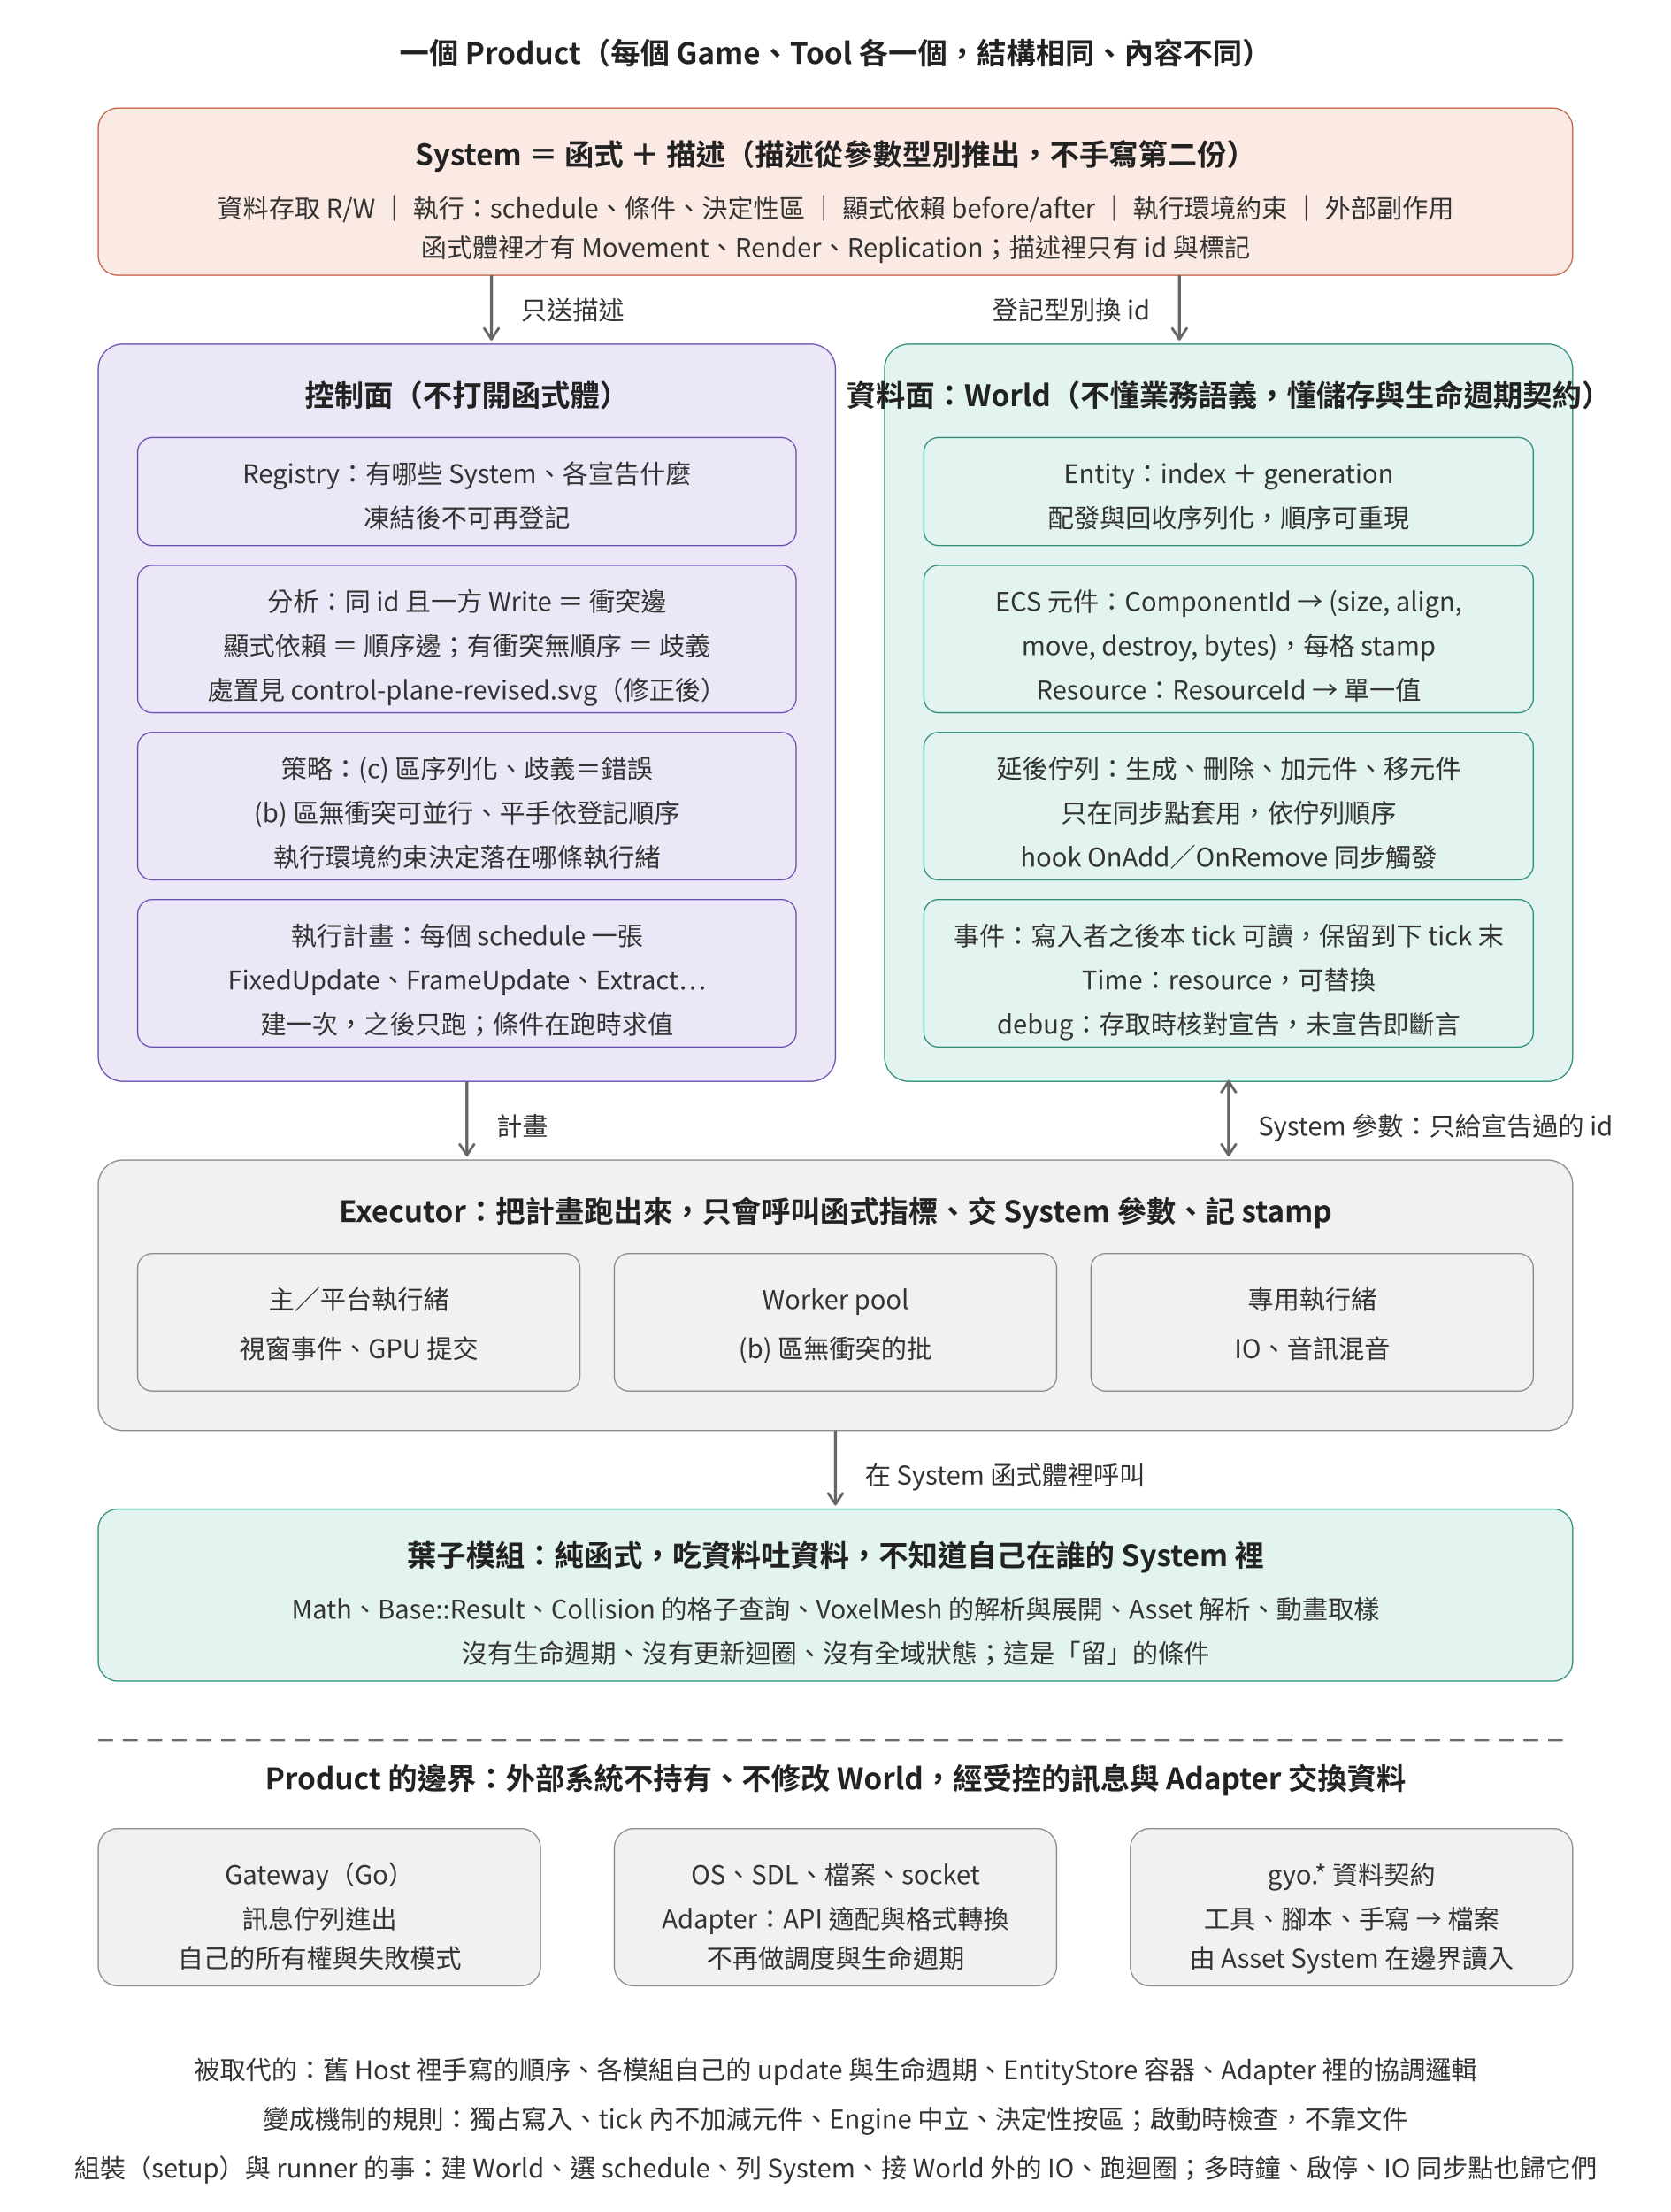
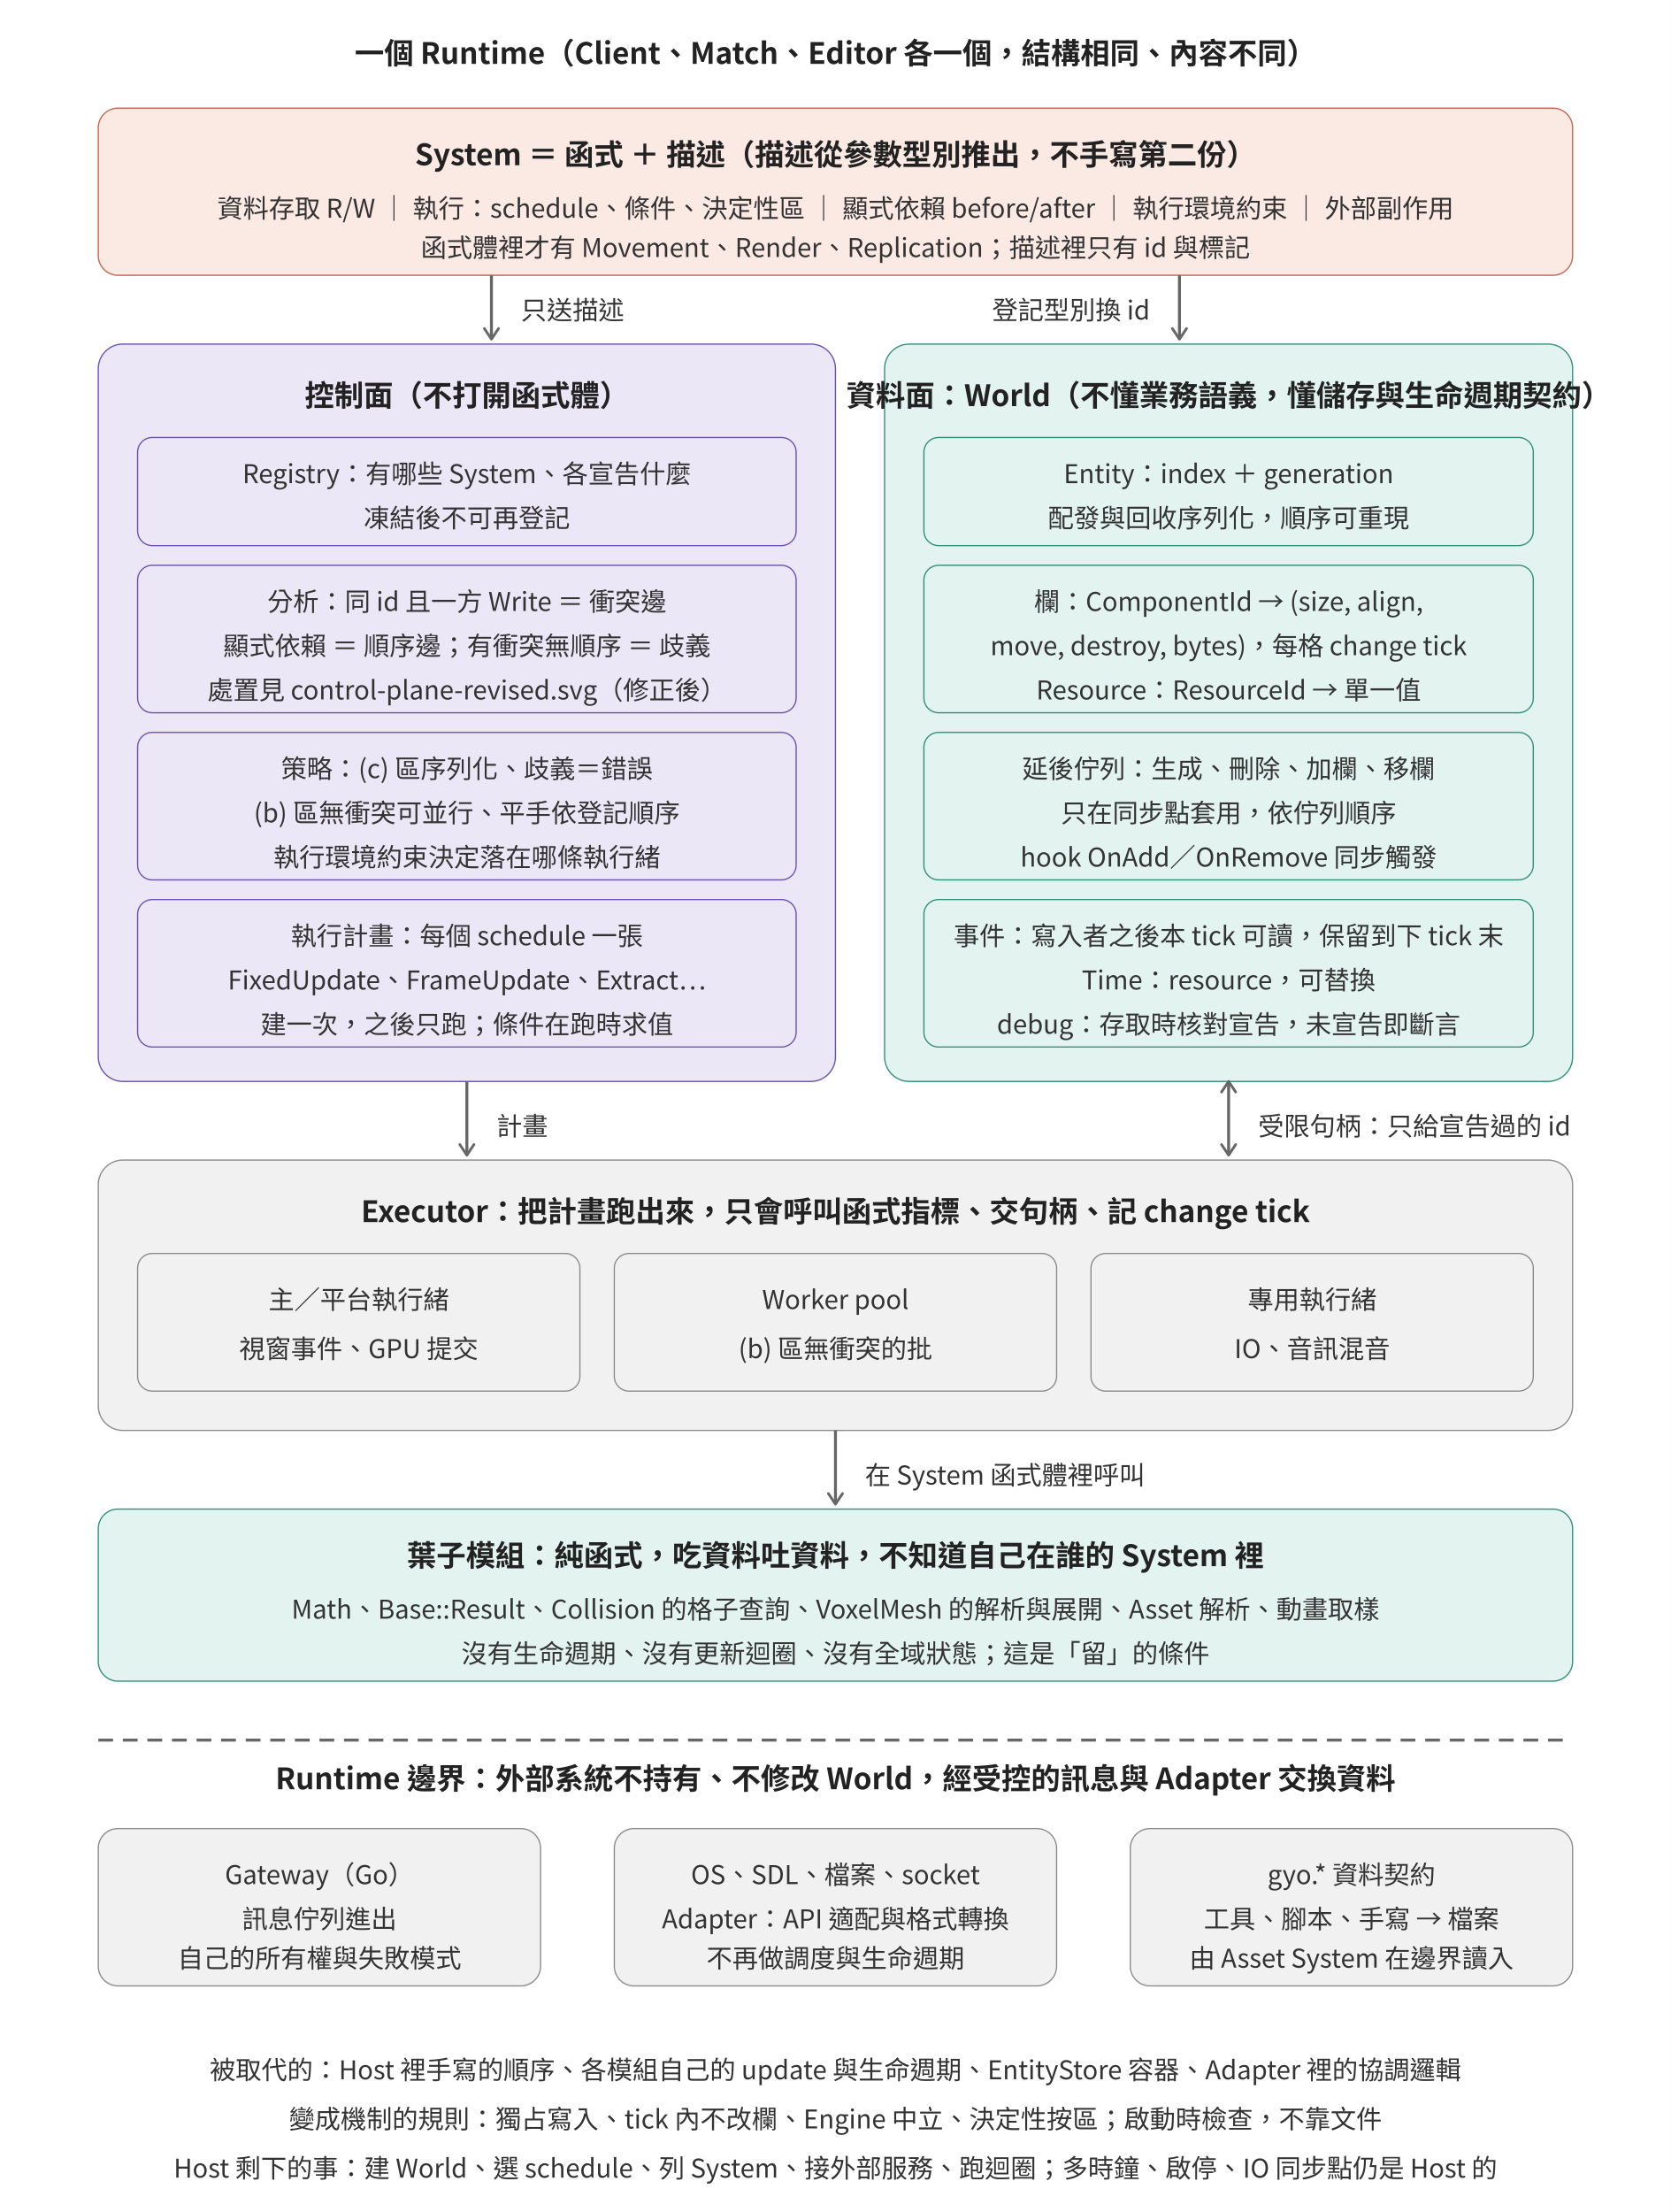
<svg xmlns="http://www.w3.org/2000/svg" width="680" viewBox="0 0 680 900" role="img">
  <style>
  svg { font-family: -apple-system, "Segoe UI", "Noto Sans CJK TC", "PingFang TC", sans-serif; }
  .c-coral  { fill: #fbe9e4; stroke: #c4654a; }
  .c-teal   { fill: #e3f3ef; stroke: #2f8f7a; }
  .c-purple { fill: #ece7f6; stroke: #6b4fb3; }
  .c-gray   { fill: #f1f1f1; stroke: #8a8a8a; }
  .th { fill: #222; stroke: none; font-size: 12px; font-weight: 600; }
  .ts { fill: #333; stroke: none; font-size: 10.5px; }
  .arr { stroke: #666; fill: none; stroke-width: 1.2; }
  rect[fill="none"] { fill: none; }
</style>
  <rect width="680" height="900" fill="#ffffff" />
  <defs>
    <marker id="a5" viewBox="0 0 10 10" refX="8" refY="5" markerWidth="6" markerHeight="6" orient="auto-start-reverse">
      <path d="M2 1L8 5L2 9" fill="none" stroke="#666" stroke-width="1.5" stroke-linecap="round" stroke-linejoin="round" />
    </marker>
  </defs>
-   <text class="th" x="340" y="26" text-anchor="middle">一個 Product（每個 Game、Tool 各一個，結構相同、內容不同）</text>
+   <text class="th" x="340" y="26" text-anchor="middle">一個 Runtime（Client、Match、Editor 各一個，結構相同、內容不同）</text>
  <g class="c-coral">
    <rect x="40" y="44" width="600" height="68" rx="8" stroke-width="0.5" />
    <text class="th" x="340" y="62" text-anchor="middle" dominant-baseline="central">System ＝ 函式 ＋ 描述（描述從參數型別推出，不手寫第二份）</text>
    <text class="ts" x="340" y="84" text-anchor="middle" dominant-baseline="central">資料存取 R/W ｜ 執行：schedule、條件、決定性區 ｜ 顯式依賴 before/after ｜ 執行環境約束 ｜ 外部副作用</text>
    <text class="ts" x="340" y="100" text-anchor="middle" dominant-baseline="central">函式體裡才有 Movement、Render、Replication；描述裡只有 id 與標記</text>
  </g>
  <line x1="200" y1="112" x2="200" y2="138" class="arr" marker-end="url(#a5)" />
  <text class="ts" x="212" y="130" text-anchor="start">只送描述</text>
  <line x1="480" y1="112" x2="480" y2="138" class="arr" marker-end="url(#a5)" />
  <text class="ts" x="468" y="130" text-anchor="end">登記型別換 id</text>
  <g class="c-purple">
    <rect x="40" y="140" width="300" height="300" rx="10" stroke-width="0.5" />
    <text class="th" x="190" y="160" text-anchor="middle" dominant-baseline="central">控制面（不打開函式體）</text>
    <rect x="56" y="178" width="268" height="44" rx="6" fill="none" stroke-width="0.5" />
    <text class="ts" x="190" y="192" text-anchor="middle" dominant-baseline="central">Registry：有哪些 System、各宣告什麼</text>
    <text class="ts" x="190" y="210" text-anchor="middle" dominant-baseline="central">凍結後不可再登記</text>
    <rect x="56" y="230" width="268" height="60" rx="6" fill="none" stroke-width="0.5" />
    <text class="ts" x="190" y="244" text-anchor="middle" dominant-baseline="central">分析：同 id 且一方 Write ＝ 衝突邊</text>
    <text class="ts" x="190" y="262" text-anchor="middle" dominant-baseline="central">顯式依賴 ＝ 順序邊；有衝突無順序 ＝ 歧義</text>
    <text class="ts" x="190" y="280" text-anchor="middle" dominant-baseline="central">處置見 control-plane-revised.svg（修正後）</text>
    <rect x="56" y="298" width="268" height="60" rx="6" fill="none" stroke-width="0.5" />
    <text class="ts" x="190" y="312" text-anchor="middle" dominant-baseline="central">策略：(c) 區序列化、歧義＝錯誤</text>
    <text class="ts" x="190" y="330" text-anchor="middle" dominant-baseline="central">(b) 區無衝突可並行、平手依登記順序</text>
    <text class="ts" x="190" y="348" text-anchor="middle" dominant-baseline="central">執行環境約束決定落在哪條執行緒</text>
    <rect x="56" y="366" width="268" height="60" rx="6" fill="none" stroke-width="0.5" />
    <text class="ts" x="190" y="380" text-anchor="middle" dominant-baseline="central">執行計畫：每個 schedule 一張</text>
    <text class="ts" x="190" y="398" text-anchor="middle" dominant-baseline="central">FixedUpdate、FrameUpdate、Extract…</text>
    <text class="ts" x="190" y="416" text-anchor="middle" dominant-baseline="central">建一次，之後只跑；條件在跑時求值</text>
  </g>
  <g class="c-teal">
    <rect x="360" y="140" width="280" height="300" rx="10" stroke-width="0.5" />
    <text class="th" x="500" y="160" text-anchor="middle" dominant-baseline="central">資料面：World（不懂業務語義，懂儲存與生命週期契約）</text>
    <rect x="376" y="178" width="248" height="44" rx="6" fill="none" stroke-width="0.5" />
    <text class="ts" x="500" y="192" text-anchor="middle" dominant-baseline="central">Entity：index ＋ generation</text>
    <text class="ts" x="500" y="210" text-anchor="middle" dominant-baseline="central">配發與回收序列化，順序可重現</text>
    <rect x="376" y="230" width="248" height="60" rx="6" fill="none" stroke-width="0.5" />
-     <text class="ts" x="500" y="244" text-anchor="middle" dominant-baseline="central">ECS 元件：ComponentId → (size, align,</text>
-     <text class="ts" x="500" y="262" text-anchor="middle" dominant-baseline="central">move, destroy, bytes)，每格 stamp</text>
+     <text class="ts" x="500" y="244" text-anchor="middle" dominant-baseline="central">欄：ComponentId → (size, align,</text>
+     <text class="ts" x="500" y="262" text-anchor="middle" dominant-baseline="central">move, destroy, bytes)，每格 change tick</text>
    <text class="ts" x="500" y="280" text-anchor="middle" dominant-baseline="central">Resource：ResourceId → 單一值</text>
    <rect x="376" y="298" width="248" height="60" rx="6" fill="none" stroke-width="0.5" />
-     <text class="ts" x="500" y="312" text-anchor="middle" dominant-baseline="central">延後佇列：生成、刪除、加元件、移元件</text>
+     <text class="ts" x="500" y="312" text-anchor="middle" dominant-baseline="central">延後佇列：生成、刪除、加欄、移欄</text>
    <text class="ts" x="500" y="330" text-anchor="middle" dominant-baseline="central">只在同步點套用，依佇列順序</text>
    <text class="ts" x="500" y="348" text-anchor="middle" dominant-baseline="central">hook OnAdd／OnRemove 同步觸發</text>
    <rect x="376" y="366" width="248" height="60" rx="6" fill="none" stroke-width="0.5" />
    <text class="ts" x="500" y="380" text-anchor="middle" dominant-baseline="central">事件：寫入者之後本 tick 可讀，保留到下 tick 末</text>
    <text class="ts" x="500" y="398" text-anchor="middle" dominant-baseline="central">Time：resource，可替換</text>
    <text class="ts" x="500" y="416" text-anchor="middle" dominant-baseline="central">debug：存取時核對宣告，未宣告即斷言</text>
  </g>
  <line x1="190" y1="440" x2="190" y2="470" class="arr" marker-end="url(#a5)" />
  <text class="ts" x="202" y="462" text-anchor="start">計畫</text>
  <line x1="500" y1="440" x2="500" y2="470" class="arr" marker-end="url(#a5)" marker-start="url(#a5)" />
-   <text class="ts" x="512" y="462" text-anchor="start">System 參數：只給宣告過的 id</text>
+   <text class="ts" x="512" y="462" text-anchor="start">受限句柄：只給宣告過的 id</text>
  <g class="c-gray">
    <rect x="40" y="472" width="600" height="110" rx="10" stroke-width="0.5" />
-     <text class="th" x="340" y="492" text-anchor="middle" dominant-baseline="central">Executor：把計畫跑出來，只會呼叫函式指標、交 System 參數、記 stamp</text>
+     <text class="th" x="340" y="492" text-anchor="middle" dominant-baseline="central">Executor：把計畫跑出來，只會呼叫函式指標、交句柄、記 change tick</text>
    <rect x="56" y="510" width="180" height="56" rx="6" fill="none" stroke-width="0.5" />
    <text class="ts" x="146" y="528" text-anchor="middle" dominant-baseline="central">主／平台執行緒</text>
    <text class="ts" x="146" y="548" text-anchor="middle" dominant-baseline="central">視窗事件、GPU 提交</text>
    <rect x="250" y="510" width="180" height="56" rx="6" fill="none" stroke-width="0.5" />
    <text class="ts" x="340" y="528" text-anchor="middle" dominant-baseline="central">Worker pool</text>
    <text class="ts" x="340" y="548" text-anchor="middle" dominant-baseline="central">(b) 區無衝突的批</text>
    <rect x="444" y="510" width="180" height="56" rx="6" fill="none" stroke-width="0.5" />
    <text class="ts" x="534" y="528" text-anchor="middle" dominant-baseline="central">專用執行緒</text>
    <text class="ts" x="534" y="548" text-anchor="middle" dominant-baseline="central">IO、音訊混音</text>
  </g>
  <line x1="340" y1="582" x2="340" y2="612" class="arr" marker-end="url(#a5)" />
  <text class="ts" x="352" y="604" text-anchor="start">在 System 函式體裡呼叫</text>
  <g class="c-teal">
    <rect x="40" y="614" width="600" height="70" rx="8" stroke-width="0.5" />
    <text class="th" x="340" y="632" text-anchor="middle" dominant-baseline="central">葉子模組：純函式，吃資料吐資料，不知道自己在誰的 System 裡</text>
    <text class="ts" x="340" y="654" text-anchor="middle" dominant-baseline="central">Math、Base::Result、Collision 的格子查詢、VoxelMesh 的解析與展開、Asset 解析、動畫取樣</text>
    <text class="ts" x="340" y="672" text-anchor="middle" dominant-baseline="central">沒有生命週期、沒有更新迴圈、沒有全域狀態；這是「留」的條件</text>
  </g>
  <line x1="40" y1="708" x2="640" y2="708" class="arr" stroke-dasharray="6 4" />
-   <text class="th" x="340" y="728" text-anchor="middle">Product 的邊界：外部系統不持有、不修改 World，經受控的訊息與 Adapter 交換資料</text>
+   <text class="th" x="340" y="728" text-anchor="middle">Runtime 邊界：外部系統不持有、不修改 World，經受控的訊息與 Adapter 交換資料</text>
  <g class="c-gray">
    <rect x="40" y="744" width="180" height="64" rx="8" stroke-width="0.5" />
    <text class="ts" x="130" y="762" text-anchor="middle" dominant-baseline="central">Gateway（Go）</text>
    <text class="ts" x="130" y="780" text-anchor="middle" dominant-baseline="central">訊息佇列進出</text>
    <text class="ts" x="130" y="796" text-anchor="middle" dominant-baseline="central">自己的所有權與失敗模式</text>
  </g>
  <g class="c-gray">
    <rect x="250" y="744" width="180" height="64" rx="8" stroke-width="0.5" />
    <text class="ts" x="340" y="762" text-anchor="middle" dominant-baseline="central">OS、SDL、檔案、socket</text>
    <text class="ts" x="340" y="780" text-anchor="middle" dominant-baseline="central">Adapter：API 適配與格式轉換</text>
    <text class="ts" x="340" y="796" text-anchor="middle" dominant-baseline="central">不再做調度與生命週期</text>
  </g>
  <g class="c-gray">
    <rect x="460" y="744" width="180" height="64" rx="8" stroke-width="0.5" />
    <text class="ts" x="550" y="762" text-anchor="middle" dominant-baseline="central">gyo.* 資料契約</text>
    <text class="ts" x="550" y="780" text-anchor="middle" dominant-baseline="central">工具、腳本、手寫 → 檔案</text>
    <text class="ts" x="550" y="796" text-anchor="middle" dominant-baseline="central">由 Asset System 在邊界讀入</text>
  </g>
-   <text class="ts" x="340" y="846" text-anchor="middle">被取代的：舊 Host 裡手寫的順序、各模組自己的 update 與生命週期、EntityStore 容器、Adapter 裡的協調邏輯</text>
-   <text class="ts" x="340" y="866" text-anchor="middle">變成機制的規則：獨占寫入、tick 內不加減元件、Engine 中立、決定性按區；啟動時檢查，不靠文件</text>
-   <text class="ts" x="340" y="886" text-anchor="middle">組裝（setup）與 runner 的事：建 World、選 schedule、列 System、接 World 外的 IO、跑迴圈；多時鐘、啟停、IO 同步點也歸它們</text>
+   <text class="ts" x="340" y="846" text-anchor="middle">被取代的：Host 裡手寫的順序、各模組自己的 update 與生命週期、EntityStore 容器、Adapter 裡的協調邏輯</text>
+   <text class="ts" x="340" y="866" text-anchor="middle">變成機制的規則：獨占寫入、tick 內不改欄、Engine 中立、決定性按區；啟動時檢查，不靠文件</text>
+   <text class="ts" x="340" y="886" text-anchor="middle">Host 剩下的事：建 World、選 schedule、列 System、接外部服務、跑迴圈；多時鐘、啟停、IO 同步點仍是 Host 的</text>
</svg>
